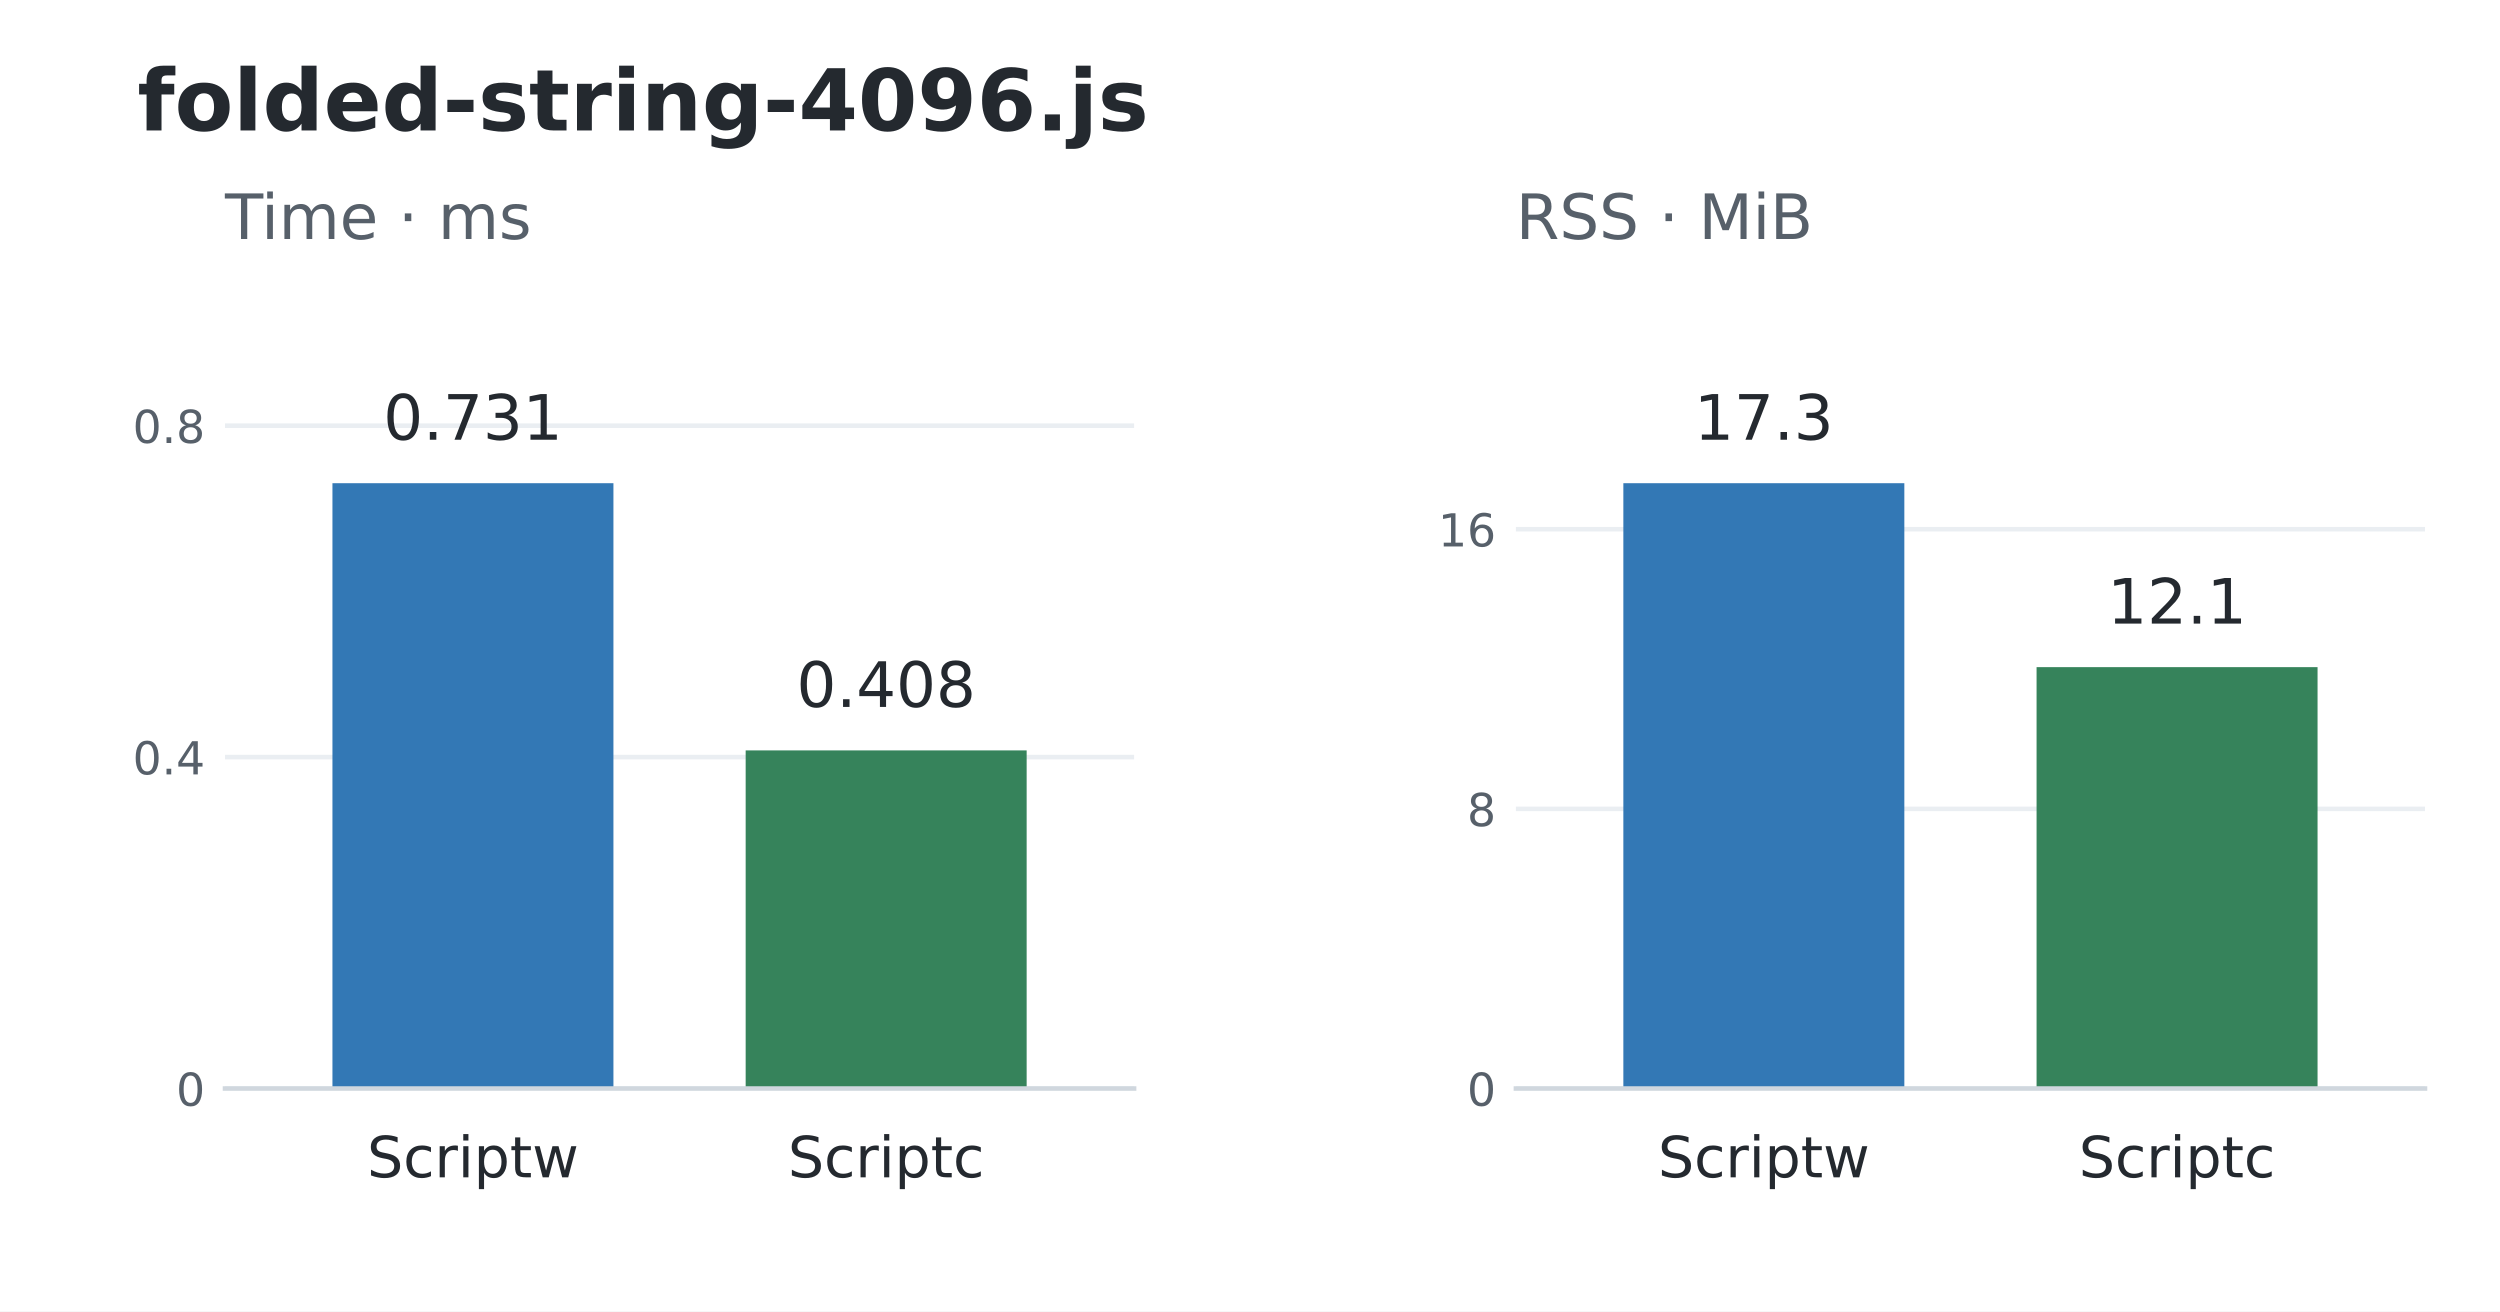
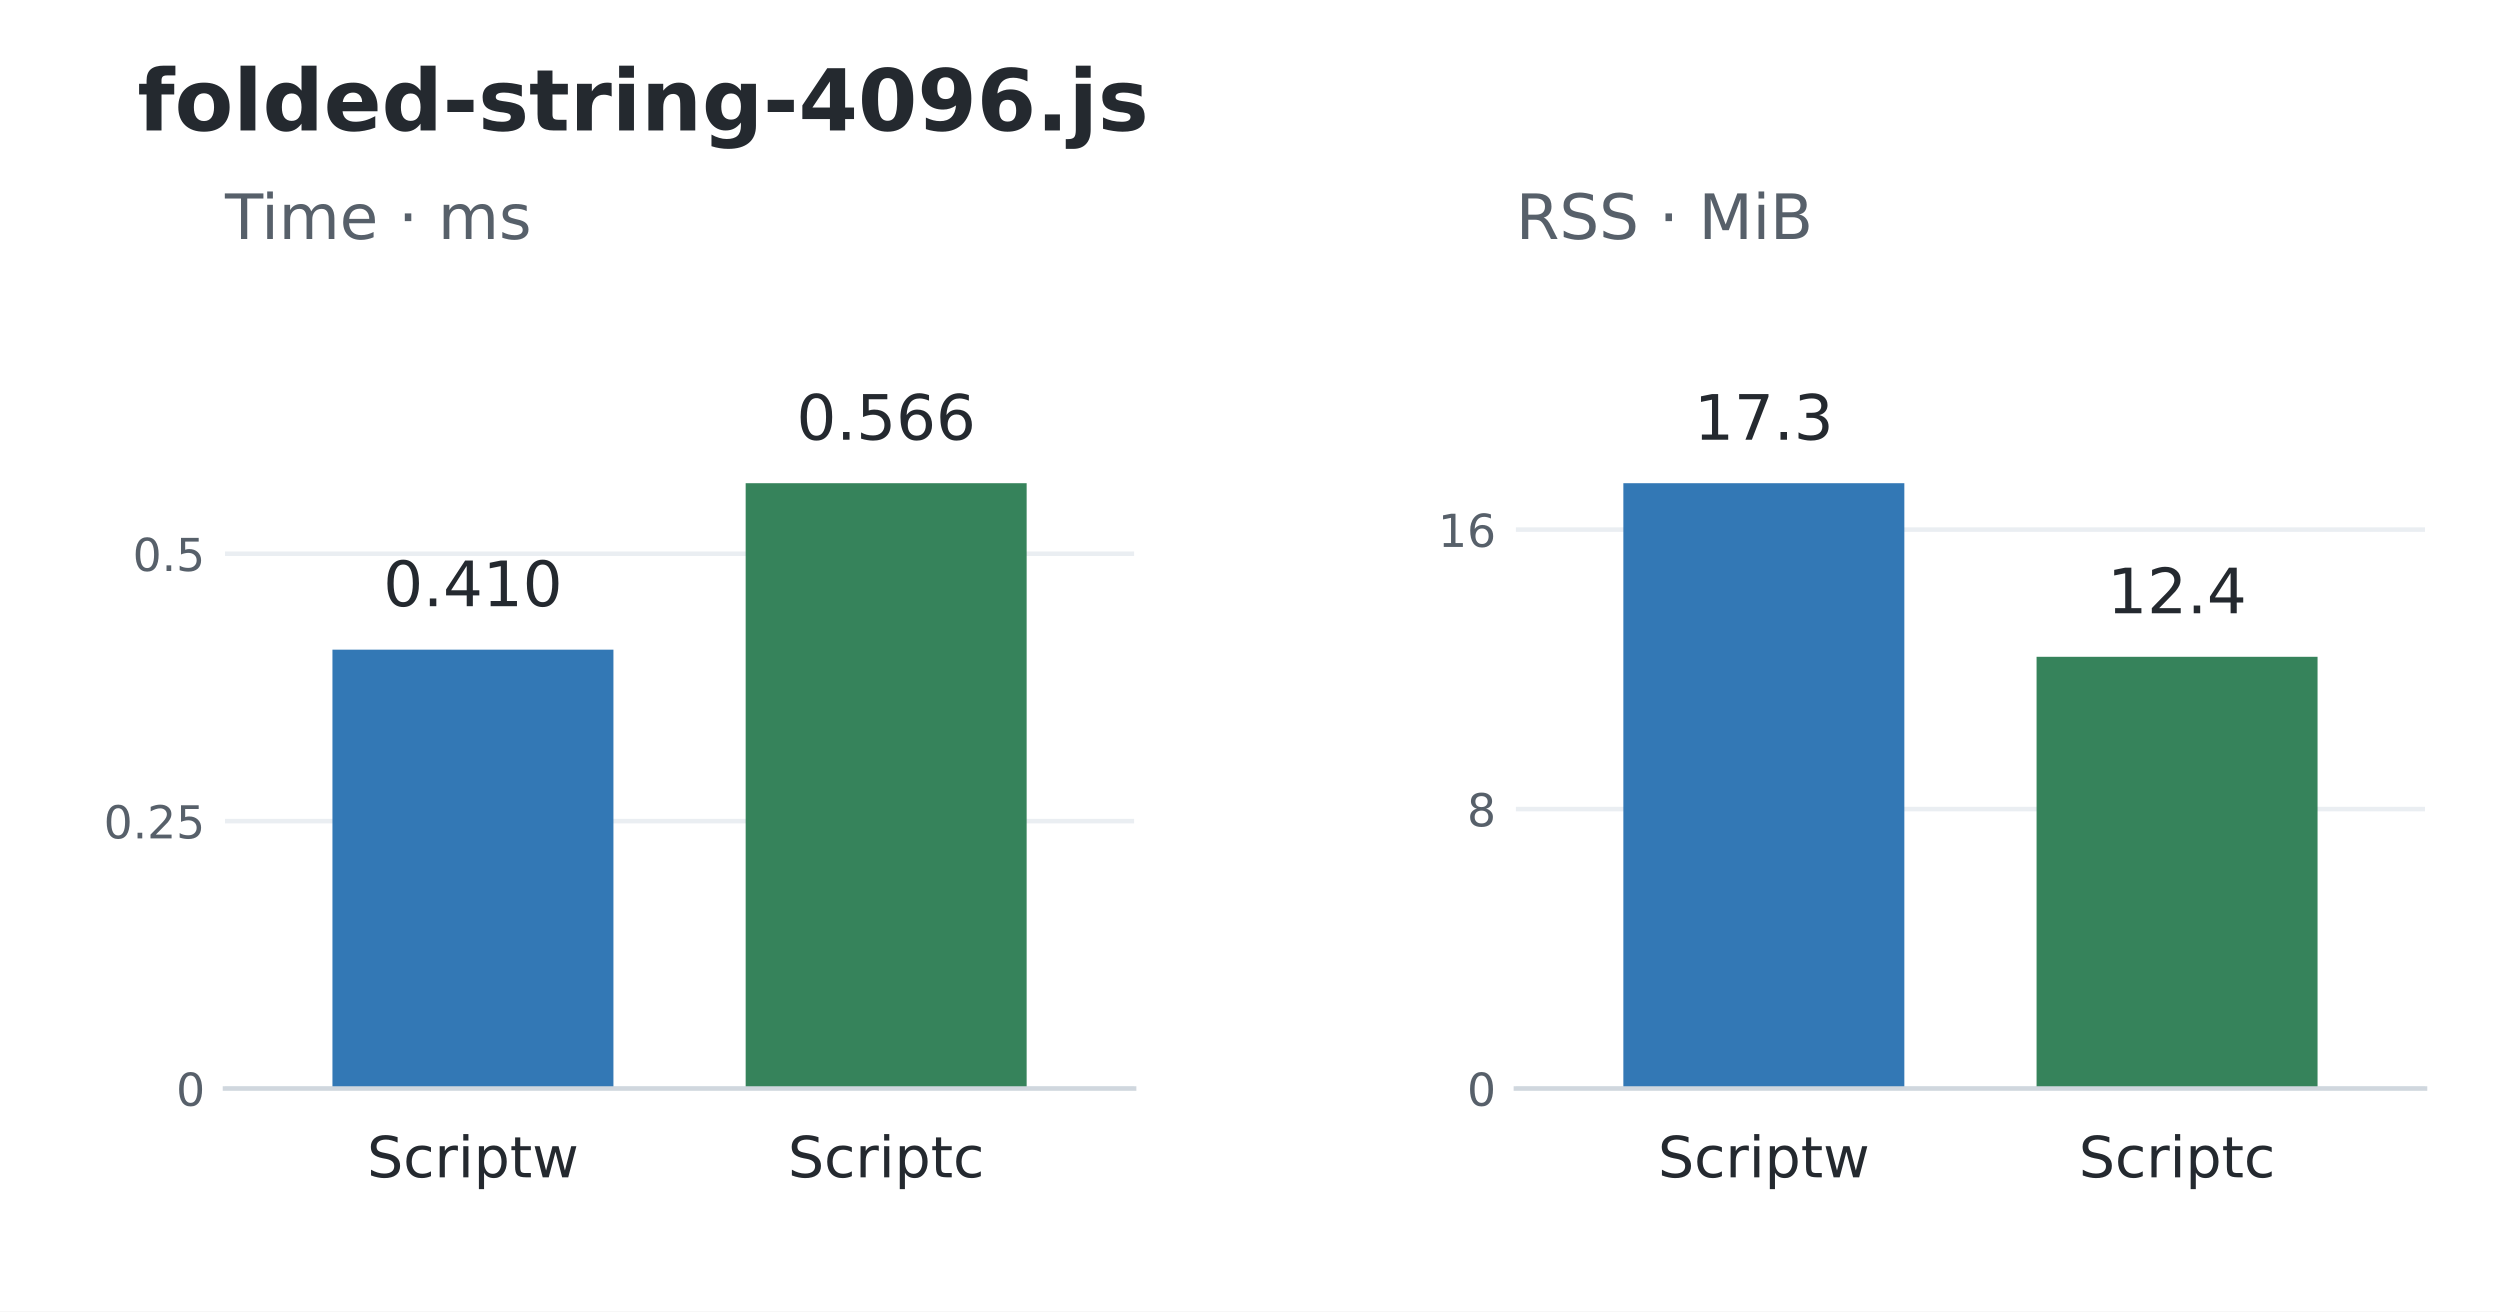
<svg xmlns="http://www.w3.org/2000/svg" width="439.2pt" height="230.4pt" viewBox="0 0 439.2 230.4" version="1.1">
  <defs>
    <style type="text/css">*{stroke-linejoin: round; stroke-linecap: butt}</style>
  </defs>
  <g id="figure_1">
    <g id="patch_1">
      <path d="M 0 230.4 L 439.2 230.4 L 439.2 0 L 0 0 z " style="fill: #ffffff" />
    </g>
    <g id="axes_1">
      <g id="patch_2">
        <path d="M 39.528 191.232 L 199.237 191.232 L 199.237 52.992 L 39.528 52.992 z " style="fill: #ffffff" />
      </g>
      <g id="matplotlib.axis_1">
        <g id="xtick_1">
          <g id="line2d_1" />
          <g id="text_1">
            <text style="font-size: 10px; font-family: 'DejaVu Sans'; text-anchor: middle; fill: #24292f" x="83.085" y="206.83" transform="rotate(-0 83.08503 206.8304)">Scriptw</text>
          </g>
        </g>
        <g id="xtick_2">
          <g id="line2d_2" />
          <g id="text_2">
            <text style="font-size: 10px; font-family: 'DejaVu Sans'; text-anchor: middle; fill: #24292f" x="155.68" y="206.83" transform="rotate(-0 155.6801 206.8304)">Scriptc</text>
          </g>
        </g>
      </g>
      <g id="matplotlib.axis_2">
        <g id="ytick_1">
          <g id="line2d_3">
            <path d="M 39.528 191.232 L 199.237 191.232 " clip-path="url(#p648741f3fb)" style="fill: none; stroke: #eaeef2; stroke-width: 0.8; stroke-linecap: square" />
          </g>
          <g id="line2d_4" />
          <g id="text_3">
            <text style="font-size: 8px; font-family: 'DejaVu Sans'; text-anchor: end; fill: #57606a" x="36.028" y="194.271" transform="rotate(-0 36.028 194.2711)">0</text>
          </g>
        </g>
        <g id="ytick_2">
          <g id="line2d_5">
-             <path d="M 39.528 133.009 L 199.237 133.009 " clip-path="url(#p648741f3fb)" style="fill: none; stroke: #eaeef2; stroke-width: 0.8; stroke-linecap: square" />
+             <path d="M 39.528 144.255 L 199.237 144.255 " clip-path="url(#p648741f3fb)" style="fill: none; stroke: #eaeef2; stroke-width: 0.8; stroke-linecap: square" />
          </g>
          <g id="line2d_6" />
          <g id="text_4">
-             <text style="font-size: 8px; font-family: 'DejaVu Sans'; text-anchor: end; fill: #57606a" x="36.028" y="136.048" transform="rotate(-0 36.028 136.048)">0.4</text>
+             <text style="font-size: 8px; font-family: 'DejaVu Sans'; text-anchor: end; fill: #57606a" x="36.028" y="147.294" transform="rotate(-0 36.028 147.2941)">0.25</text>
          </g>
        </g>
        <g id="ytick_3">
          <g id="line2d_7">
-             <path d="M 39.528 74.786 L 199.237 74.786 " clip-path="url(#p648741f3fb)" style="fill: none; stroke: #eaeef2; stroke-width: 0.8; stroke-linecap: square" />
+             <path d="M 39.528 97.278 L 199.237 97.278 " clip-path="url(#p648741f3fb)" style="fill: none; stroke: #eaeef2; stroke-width: 0.8; stroke-linecap: square" />
          </g>
          <g id="line2d_8" />
          <g id="text_5">
-             <text style="font-size: 8px; font-family: 'DejaVu Sans'; text-anchor: end; fill: #57606a" x="36.028" y="77.825" transform="rotate(-0 36.028 77.82493)">0.8</text>
+             <text style="font-size: 8px; font-family: 'DejaVu Sans'; text-anchor: end; fill: #57606a" x="36.028" y="100.317" transform="rotate(-0 36.028 100.3172)">0.5</text>
          </g>
        </g>
      </g>
      <g id="patch_3">
-         <path d="M 58.403 191.232 L 107.767 191.232 L 107.767 84.894 L 58.403 84.894 z " clip-path="url(#p648741f3fb)" style="fill: #3378b5" />
+         <path d="M 58.403 191.232 L 107.767 191.232 L 107.767 114.136 L 58.403 114.136 z " clip-path="url(#p648741f3fb)" style="fill: #3378b5" />
      </g>
      <g id="patch_4">
-         <path d="M 130.998 191.232 L 180.362 191.232 L 180.362 131.833 L 130.998 131.833 z " clip-path="url(#p648741f3fb)" style="fill: #36835b" />
+         <path d="M 130.998 191.232 L 180.362 191.232 L 180.362 84.894 L 130.998 84.894 z " clip-path="url(#p648741f3fb)" style="fill: #36835b" />
      </g>
      <g id="patch_5">
        <path d="M 39.528 191.232 L 199.237 191.232 " style="fill: none; stroke: #d0d7de; stroke-width: 0.8; stroke-linejoin: miter; stroke-linecap: square" />
      </g>
      <g id="text_6">
-         <text style="font-size: 11px; font-family: 'DejaVu Sans'; text-anchor: middle; fill: #24292f" x="83.085" y="77.251" transform="rotate(-0 83.08503 77.25096)">0.731</text>
+         <text style="font-size: 11px; font-family: 'DejaVu Sans'; text-anchor: middle; fill: #24292f" x="83.085" y="106.493" transform="rotate(-0 83.08503 106.4932)">0.410</text>
      </g>
      <g id="text_7">
-         <text style="font-size: 11px; font-family: 'DejaVu Sans'; text-anchor: middle; fill: #24292f" x="155.68" y="124.19" transform="rotate(-0 155.6801 124.1904)">0.408</text>
+         <text style="font-size: 11px; font-family: 'DejaVu Sans'; text-anchor: middle; fill: #24292f" x="155.68" y="77.251" transform="rotate(-0 155.6801 77.25096)">0.566</text>
      </g>
      <g id="text_8">
        <text style="font-size: 11px; font-family: 'DejaVu Sans'; text-anchor: start; fill: #57606a" x="39.528" y="41.992" transform="rotate(-0 39.528 41.992)">Time · ms</text>
      </g>
    </g>
    <g id="axes_2">
      <g id="patch_6">
        <path d="M 266.315 191.232 L 426.024 191.232 L 426.024 52.992 L 266.315 52.992 z " style="fill: #ffffff" />
      </g>
      <g id="matplotlib.axis_3">
        <g id="xtick_3">
          <g id="line2d_9" />
          <g id="text_9">
            <text style="font-size: 10px; font-family: 'DejaVu Sans'; text-anchor: middle; fill: #24292f" x="309.872" y="206.83" transform="rotate(-0 309.8719 206.8304)">Scriptw</text>
          </g>
        </g>
        <g id="xtick_4">
          <g id="line2d_10" />
          <g id="text_10">
            <text style="font-size: 10px; font-family: 'DejaVu Sans'; text-anchor: middle; fill: #24292f" x="382.467" y="206.83" transform="rotate(-0 382.467 206.8304)">Scriptc</text>
          </g>
        </g>
      </g>
      <g id="matplotlib.axis_4">
        <g id="ytick_4">
          <g id="line2d_11">
            <path d="M 266.315 191.232 L 426.024 191.232 " clip-path="url(#pf3a1462166)" style="fill: none; stroke: #eaeef2; stroke-width: 0.8; stroke-linecap: square" />
          </g>
          <g id="line2d_12" />
          <g id="text_11">
            <text style="font-size: 8px; font-family: 'DejaVu Sans'; text-anchor: end; fill: #57606a" x="262.815" y="194.271" transform="rotate(-0 262.8149 194.2711)">0</text>
          </g>
        </g>
        <g id="ytick_5">
          <g id="line2d_13">
-             <path d="M 266.315 142.099 L 426.024 142.099 " clip-path="url(#pf3a1462166)" style="fill: none; stroke: #eaeef2; stroke-width: 0.8; stroke-linecap: square" />
+             <path d="M 266.315 142.138 L 426.024 142.138 " clip-path="url(#pf3a1462166)" style="fill: none; stroke: #eaeef2; stroke-width: 0.8; stroke-linecap: square" />
          </g>
          <g id="line2d_14" />
          <g id="text_12">
-             <text style="font-size: 8px; font-family: 'DejaVu Sans'; text-anchor: end; fill: #57606a" x="262.815" y="145.138" transform="rotate(-0 262.8149 145.1383)">8</text>
+             <text style="font-size: 8px; font-family: 'DejaVu Sans'; text-anchor: end; fill: #57606a" x="262.815" y="145.177" transform="rotate(-0 262.8149 145.177)">8</text>
          </g>
        </g>
        <g id="ytick_6">
          <g id="line2d_15">
-             <path d="M 266.315 92.966 L 426.024 92.966 " clip-path="url(#pf3a1462166)" style="fill: none; stroke: #eaeef2; stroke-width: 0.8; stroke-linecap: square" />
+             <path d="M 266.315 93.044 L 426.024 93.044 " clip-path="url(#pf3a1462166)" style="fill: none; stroke: #eaeef2; stroke-width: 0.8; stroke-linecap: square" />
          </g>
          <g id="line2d_16" />
          <g id="text_13">
-             <text style="font-size: 8px; font-family: 'DejaVu Sans'; text-anchor: end; fill: #57606a" x="262.815" y="96.005" transform="rotate(-0 262.8149 96.00545)">16</text>
+             <text style="font-size: 8px; font-family: 'DejaVu Sans'; text-anchor: end; fill: #57606a" x="262.815" y="96.083" transform="rotate(-0 262.8149 96.08298)">16</text>
          </g>
        </g>
      </g>
      <g id="patch_7">
        <path d="M 285.19 191.232 L 334.554 191.232 L 334.554 84.894 L 285.19 84.894 z " clip-path="url(#pf3a1462166)" style="fill: #3378b5" />
      </g>
      <g id="patch_8">
-         <path d="M 357.785 191.232 L 407.149 191.232 L 407.149 117.197 L 357.785 117.197 z " clip-path="url(#pf3a1462166)" style="fill: #36835b" />
+         <path d="M 357.785 191.232 L 407.149 191.232 L 407.149 115.386 L 357.785 115.386 z " clip-path="url(#pf3a1462166)" style="fill: #36835b" />
      </g>
      <g id="patch_9">
        <path d="M 266.315 191.232 L 426.024 191.232 " style="fill: none; stroke: #d0d7de; stroke-width: 0.8; stroke-linejoin: miter; stroke-linecap: square" />
      </g>
      <g id="text_14">
        <text style="font-size: 11px; font-family: 'DejaVu Sans'; text-anchor: middle; fill: #24292f" x="309.872" y="77.251" transform="rotate(-0 309.8719 77.25096)">17.3</text>
      </g>
      <g id="text_15">
-         <text style="font-size: 11px; font-family: 'DejaVu Sans'; text-anchor: middle; fill: #24292f" x="382.467" y="109.554" transform="rotate(-0 382.467 109.5543)">12.1</text>
+         <text style="font-size: 11px; font-family: 'DejaVu Sans'; text-anchor: middle; fill: #24292f" x="382.467" y="107.743" transform="rotate(-0 382.467 107.743)">12.4</text>
      </g>
      <g id="text_16">
        <text style="font-size: 11px; font-family: 'DejaVu Sans'; text-anchor: start; fill: #57606a" x="266.315" y="41.992" transform="rotate(-0 266.3149 41.992)">RSS · MiB</text>
      </g>
    </g>
    <g id="text_17">
      <text style="font-weight: 700; font-size: 15px; font-family: 'DejaVu Sans'; text-anchor: start; fill: #24292f" x="24.156" y="22.918" transform="rotate(-0 24.156 22.91766)">folded-string-4096.js</text>
    </g>
  </g>
  <defs>
    <clipPath id="p648741f3fb">
      <rect x="39.528" y="52.992" width="159.709" height="138.24" />
    </clipPath>
    <clipPath id="pf3a1462166">
      <rect x="266.315" y="52.992" width="159.709" height="138.24" />
    </clipPath>
  </defs>
</svg>
